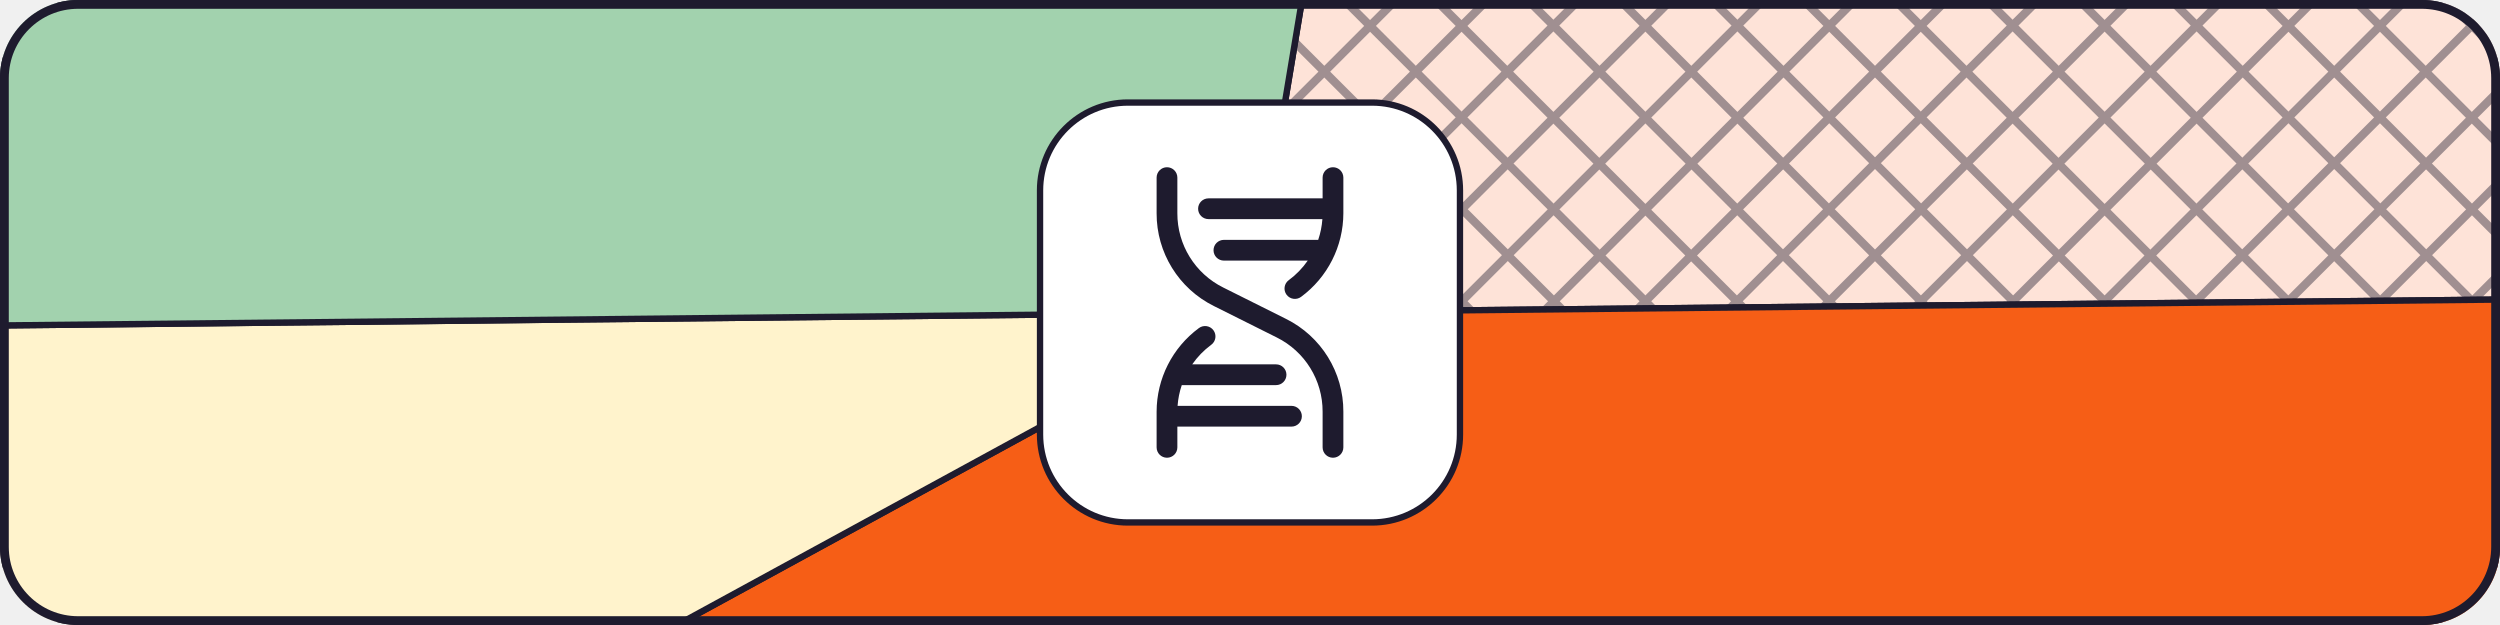
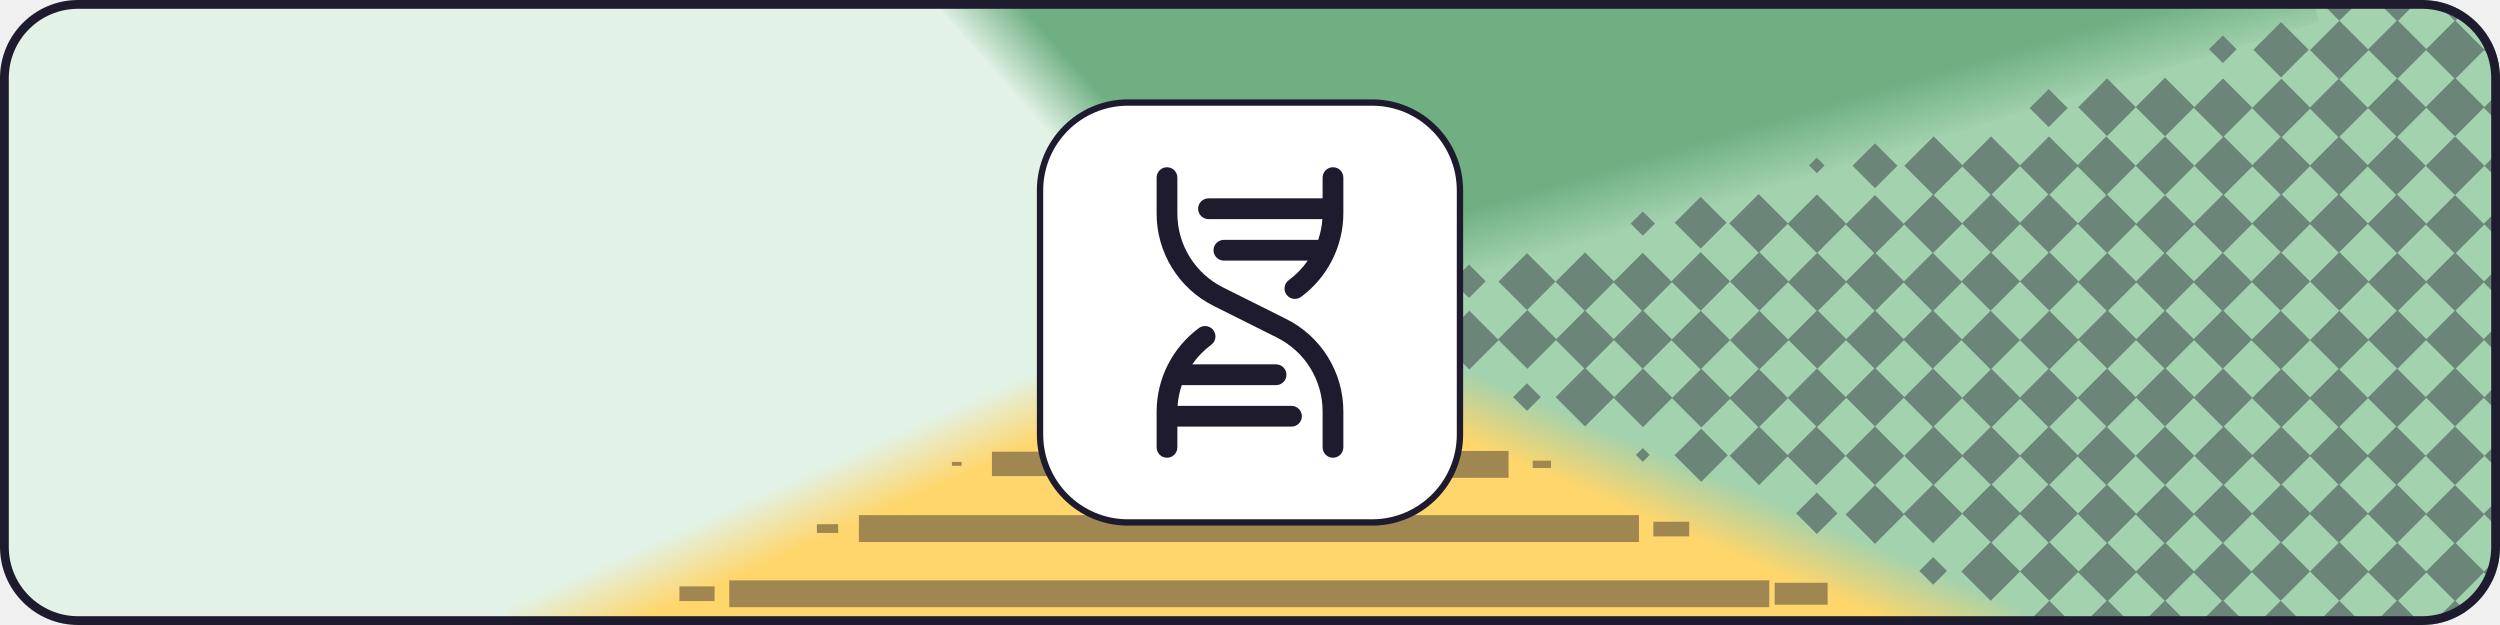
<svg xmlns="http://www.w3.org/2000/svg" viewBox="0 0 1024 256" width="1024" height="256" role="img">
  <defs>
-     <clipPath id="rp0">
-       <path d="M512 128L533.3 0L1024 0L1024 122.7Z" />
-     </clipPath>
+     <linearGradient id="rg0" gradientUnits="userSpaceOnUse" x1="446" y1="73" x2="466" y2="55">
+       <stop offset="0" stop-color="#E2F2E6" />
+       <stop offset="1" stop-color="#6FAF82" />
+     </linearGradient>
+     <linearGradient id="rg1" gradientUnits="userSpaceOnUse" x1="719" y1="51" x2="726.6" y2="77">
+       <stop offset="0" stop-color="#6FAF82" />
+       <stop offset="1" stop-color="#A2D2AE" />
+     </linearGradient>
+     <linearGradient id="rg2" gradientUnits="userSpaceOnUse" x1="666.6" y1="179.6" x2="656" y2="204.4">
+       <stop offset="0" stop-color="#A2D2AE" />
+       <stop offset="1" stop-color="#FFD66B" />
+     </linearGradient>
+     <linearGradient id="rg3" gradientUnits="userSpaceOnUse" x1="373.5" y1="204.3" x2="362.5" y2="179.7">
+       <stop offset="0" stop-color="#FFD66B" />
+       <stop offset="1" stop-color="#E2F2E6" />
+     </linearGradient>
    <clipPath id="rf">
      <rect width="1024" height="256" rx="32.0" />
    </clipPath>
  </defs>
  <g clip-path="url(#rf)">
-     <path d="M512 128L533.3 0L1024 0L1024 122.7Z" fill="#FEE3D8" />
-     <g clip-path="url(#rp0)">
-       <g transform="rotate(45 768 64)">
-         <path d="M477.5 -226.5V354.5M504 -226.5V354.5M530.7 -226.5V354.5M557.3 -226.5V354.5M584 -226.5V354.5M610.5 -226.5V354.5M637 -226.5V354.5M663.7 -226.5V354.5M690.3 -226.5V354.5M717 -226.5V354.5M743.5 -226.5V354.5M770 -226.5V354.5M796.7 -226.5V354.5M823.3 -226.5V354.5M850 -226.5V354.5M876.5 -226.5V354.5M903 -226.5V354.5M929.7 -226.5V354.5M956.3 -226.5V354.5M983 -226.5V354.5M1009.5 -226.5V354.5M1036 -226.5V354.5M477.5 -226.5H1058.5M477.5 -200H1058.5M477.5 -173.3H1058.5M477.5 -146.7H1058.5M477.5 -120H1058.5M477.5 -93.5H1058.5M477.5 -67H1058.5M477.5 -40.3H1058.5M477.5 -13.7H1058.5M477.5 13H1058.5M477.5 39.5H1058.5M477.5 66H1058.5M477.5 92.7H1058.5M477.5 119.3H1058.5M477.5 146H1058.5M477.5 172.5H1058.5M477.5 199H1058.5M477.5 225.7H1058.5M477.5 252.3H1058.5M477.5 279H1058.5M477.5 305.5H1058.5M477.5 332H1058.5" fill="none" stroke="#A08F91" stroke-width="3.4" stroke-linecap="round" />
-       </g>
+     <path d="M512 128L400 0L933.3 0Z" fill="#6FAF82" />
+     <path d="M512 128L933.3 0L1024 0L1024 256L810.7 256Z" fill="#A2D2AE" />
+     <path d="M512 128L810.7 256L224 256Z" fill="#FFD66B" />
+     <path d="M512 128L224 256L0 256L0 0L400 0Z" fill="#E2F2E6" />
+     <path d="M502 137L381 -1.3L401.3 -19L522 119Z" fill="url(#rg0)" />
+     <path d="M508 115L942.3 -17L950 9L516 141Z" fill="url(#rg1)" />
+     <path d="M517.3 115.6L828.3 249L817.7 273.6L506.7 140.4Z" fill="url(#rg2)" />
+     <path d="M517.5 140.3L217 273.7L206.3 249L506.5 115.7Z" fill="url(#rg3)" />
+     <g transform="rotate(45 768 128)">
+       <path d="M834.6 -141.4l17 0l0 17l-17 0ZM851.4 -158l17 0l0 17l-17 0ZM868 -141.4l17 0l0 17l-17 0ZM801 -108l17 0l0 17l-17 0ZM818 -124.6l17 0l0 17l-17 0ZM834.6 -108l17 0l0 17l-17 0ZM851.4 -124.6l17 0l0 17l-17 0ZM868 -108l17 0l0 17l-17 0ZM885 -124.6l17 0l0 17l-17 0ZM902 -108l17 0l0 17l-17 0ZM801.5 -73.7l16 0l0 16l-16 0ZM818 -91l17 0l0 17l-17 0ZM834.6 -74l17 0l0 17l-17 0ZM851.4 -91l17 0l0 17l-17 0ZM868 -74l17 0l0 17l-17 0ZM885 -91l17 0l0 17l-17 0ZM902 -74l17 0l0 17l-17 0ZM918.6 -91l17 0l0 17l-17 0ZM935.4 -74l17 0l0 17l-17 0ZM788.5 -53l8 0l0 8l-8 0ZM801 -40.6l17 0l0 17l-17 0ZM818 -57.4l17 0l0 17l-17 0ZM834.6 -40.6l17 0l0 17l-17 0ZM851.4 -57.4l17 0l0 17l-17 0ZM868 -40.6l17 0l0 17l-17 0ZM885 -57.4l17 0l0 17l-17 0ZM902 -40.6l17 0l0 17l-17 0ZM918.6 -57.4l17 0l0 17l-17 0ZM935.4 -40.6l17 0l0 17l-17 0ZM952 -57.4l17 0l0 17l-17 0ZM969 -40.6l17 0l0 17l-17 0ZM767.4 -7l16.7 0l0 16.7l-16.7 0ZM784 -24l17 0l0 17l-17 0ZM801 -7l17 0l0 17l-17 0ZM818 -24l17 0l0 17l-17 0ZM834.6 -7l17 0l0 17l-17 0ZM851.4 -24l17 0l0 17l-17 0ZM868 -7l17 0l0 17l-17 0ZM885 -24l17 0l0 17l-17 0ZM902 -7l17 0l0 17l-17 0ZM918.6 -24l17 0l0 17l-17 0ZM935.4 -7l17 0l0 17l-17 0ZM952 -24l17 0l0 17l-17 0ZM969 -7l17 0l0 17l-17 0ZM986 -24l17 0l0 17l-17 0ZM1002.6 -7l17 0l0 17l-17 0ZM753.6 13l11 0l0 11l-11 0ZM767.4 26.6l17 0l0 17l-17 0ZM784 10l17 0l0 17l-17 0ZM801 26.6l17 0l0 17l-17 0ZM818 10l17 0l0 17l-17 0ZM834.6 26.6l17 0l0 17l-17 0ZM851.4 10l17 0l0 17l-17 0ZM868 26.6l17 0l0 17l-17 0ZM885 10l17 0l0 17l-17 0ZM902 26.6l17 0l0 17l-17 0ZM918.6 10l17 0l0 17l-17 0ZM935.4 26.6l17 0l0 17l-17 0ZM952 10l17 0l0 17l-17 0ZM969 26.6l17 0l0 17l-17 0ZM986 10l17 0l0 17l-17 0ZM1002.6 26.6l17 0l0 17l-17 0ZM1019.4 10l17 0l0 17l-17 0ZM1036 26.6l17 0l0 17l-17 0ZM734 60l17 0l0 17l-17 0ZM750.6 43.4l17 0l0 17l-17 0ZM767.4 60l17 0l0 17l-17 0ZM784 43.4l17 0l0 17l-17 0ZM801 60l17 0l0 17l-17 0ZM818 43.4l17 0l0 17l-17 0ZM834.6 60l17 0l0 17l-17 0ZM851.4 43.4l17 0l0 17l-17 0ZM868 60l17 0l0 17l-17 0ZM885 43.4l17 0l0 17l-17 0ZM902 60l17 0l0 17l-17 0ZM918.6 43.4l17 0l0 17l-17 0ZM935.4 60l17 0l0 17l-17 0ZM952 43.4l17 0l0 17l-17 0ZM969 60l17 0l0 17l-17 0ZM986 43.4l17 0l0 17l-17 0ZM1002.6 60l17 0l0 17l-17 0ZM1019.4 43.4l17 0l0 17l-17 0ZM706.3 100l4.5 0l0 4.5l-4.5 0ZM719 79l13 0l0 13l-13 0ZM734 94l17 0l0 17l-17 0ZM750.6 77l17 0l0 17l-17 0ZM767.4 94l17 0l0 17l-17 0ZM784 77l17 0l0 17l-17 0ZM801 94l17 0l0 17l-17 0ZM818 77l17 0l0 17l-17 0ZM834.6 94l17 0l0 17l-17 0ZM851.4 77l17 0l0 17l-17 0ZM868 94l17 0l0 17l-17 0ZM885 77l17 0l0 17l-17 0ZM902 94l17 0l0 17l-17 0ZM918.6 77l17 0l0 17l-17 0ZM935.4 94l17 0l0 17l-17 0ZM952 77l17 0l0 17l-17 0ZM969 94l17 0l0 17l-17 0ZM986 77l17 0l0 17l-17 0ZM700 127.4l17 0l0 17l-17 0ZM717 110.6l17 0l0 17l-17 0ZM734 127.4l17 0l0 17l-17 0ZM750.6 110.6l17 0l0 17l-17 0ZM767.4 127.4l17 0l0 17l-17 0ZM784 110.6l17 0l0 17l-17 0ZM801 127.4l17 0l0 17l-17 0ZM818 110.6l17 0l0 17l-17 0ZM834.6 127.4l17 0l0 17l-17 0ZM851.4 110.6l17 0l0 17l-17 0ZM868 127.4l17 0l0 17l-17 0ZM885 110.6l17 0l0 17l-17 0ZM902 127.4l17 0l0 17l-17 0ZM918.6 110.6l17 0l0 17l-17 0ZM935.4 127.4l17 0l0 17l-17 0ZM952 110.6l17 0l0 17l-17 0ZM671.5 166l7 0l0 7l-7 0ZM684 145l15 0l0 15l-15 0ZM700 161l17 0l0 17l-17 0ZM717 144l17 0l0 17l-17 0ZM734 161l17 0l0 17l-17 0ZM750.6 144l17 0l0 17l-17 0ZM767.4 161l17 0l0 17l-17 0ZM784 144l17 0l0 17l-17 0ZM801 161l17 0l0 17l-17 0ZM818 144l17 0l0 17l-17 0ZM834.6 161l17 0l0 17l-17 0ZM851.4 144l17 0l0 17l-17 0ZM868 161l17 0l0 17l-17 0ZM885 144l17 0l0 17l-17 0ZM902 161l17 0l0 17l-17 0ZM918.6 144l17 0l0 17l-17 0ZM666.6 194.6l17 0l0 17l-17 0ZM683.4 178l17 0l0 17l-17 0ZM700 194.6l17 0l0 17l-17 0ZM717 178l17 0l0 17l-17 0ZM734 194.6l17 0l0 17l-17 0ZM750.6 178l17 0l0 17l-17 0ZM767.4 194.6l17 0l0 17l-17 0ZM784 178l17 0l0 17l-17 0ZM803.3 197l12 0l0 12l-12 0ZM818 178l17 0l0 17l-17 0ZM855.7 182l8 0l0 8l-8 0ZM636.5 231.7l9.7 0l0 9.7l-9.7 0ZM650 211.6l16.5 0l0 16.5l-16.5 0ZM666.6 228l17 0l0 17l-17 0ZM683.4 211.4l17 0l0 17l-17 0ZM700 228l17 0l0 17l-17 0ZM717 211.4l17 0l0 17l-17 0ZM740 234.5l4 0l0 4l-4 0ZM751.3 212l15.4 0l0 15.4l-15.4 0ZM635.3 264l12 0l0 12l-12 0ZM650 245l17 0l0 17l-17 0ZM687.7 249.3l8 0l0 8l-8 0Z" fill="#6B8578" />
    </g>
-     <path d="M512 128L533.3 0L1024 0L1024 122.7Z" fill="none" stroke="#1E1B2E" stroke-width="2.6" stroke-linejoin="round" />
-     <path d="M512 128L1024 122.7L1024 256L277.3 256Z" fill="#F65E16" />
-     <path d="M512 128L1024 122.7L1024 256L277.3 256Z" fill="none" stroke="#1E1B2E" stroke-width="2.6" stroke-linejoin="round" />
-     <path d="M512 128L277.3 256L0 256L0 133.3Z" fill="#FFF3CC" />
-     <path d="M512 128L277.3 256L0 256L0 133.3Z" fill="none" stroke="#1E1B2E" stroke-width="2.6" stroke-linejoin="round" />
-     <path d="M512 128L0 133.3L0 0L533.3 0Z" fill="#A2D2AE" />
-     <path d="M512 128L0 133.3L0 0L533.3 0Z" fill="none" stroke="#1E1B2E" stroke-width="2.6" stroke-linejoin="round" />
+     <g transform="rotate(90 517.3 192)">
+       <path d="M591 -117.7l7.7 0l0 19l-7.7 0ZM589.7 -95l11 0l0 26.4l-11 0ZM589.5 -68.6l11 0l0 27l-11 0ZM564 -39.3l9 0l0 21.7l-9 0ZM589.5 -42l11 0l0 27l-11 0ZM563 -15.4l11 0l0 27l-11 0ZM589.5 -15.4l11 0l0 27l-11 0ZM539 17.4l6 0l0 14.7l-6 0ZM563 11l11 0l0 27l-11 0ZM589.5 11l11 0l0 27l-11 0ZM536.3 38l11 0l0 27l-11 0ZM563 38l11 0l0 27l-11 0ZM589.5 38l11 0l0 27l-11 0ZM514 74l3 0l0 7.5l-3 0ZM536.3 64.4l11 0l0 27l-11 0ZM563 64.4l11 0l0 27l-11 0ZM589.5 64.4l11 0l0 27l-11 0ZM510 91.4l11 0l0 26.4l-11 0ZM536.3 91l11 0l0 27l-11 0ZM563 91l11 0l0 27l-11 0ZM589.5 91l11 0l0 27l-11 0ZM509.7 117.6l11 0l0 27l-11 0ZM536.3 117.6l11 0l0 27l-11 0ZM563 117.6l11 0l0 27l-11 0ZM589.5 117.6l11 0l0 27l-11 0ZM509.7 144l11 0l0 27l-11 0ZM536.3 144l11 0l0 27l-11 0ZM563 144l11 0l0 27l-11 0ZM589.5 144l11 0l0 27l-11 0ZM536.3 171l11 0l0 27l-11 0ZM563 171l11 0l0 27l-11 0ZM589.5 171l11 0l0 27l-11 0ZM536.3 197.4l11 0l0 27l-11 0ZM563 197.4l11 0l0 27l-11 0ZM589.5 197.4l11 0l0 27l-11 0ZM509.7 224l11 0l0 27l-11 0ZM536.3 224l11 0l0 27l-11 0ZM563 224l11 0l0 27l-11 0ZM589.5 224l11 0l0 27l-11 0ZM509.7 250.6l11 0l0 27l-11 0ZM536.3 250.6l11 0l0 27l-11 0ZM563 250.6l11 0l0 27l-11 0ZM589.5 250.6l11 0l0 27l-11 0ZM510.3 278.5l10 0l0 24.5l-10 0ZM536.3 277l11 0l0 27l-11 0ZM563 277l11 0l0 27l-11 0ZM589.5 277l11 0l0 27l-11 0ZM514.5 315.4l1.6 0l0 4l-1.6 0ZM536.3 304l11 0l0 27l-11 0ZM563 304l11 0l0 27l-11 0ZM589.5 304l11 0l0 27l-11 0ZM536.3 330.5l11 0l0 27l-11 0ZM563 330.4l11 0l0 27l-11 0ZM589.5 330.4l11 0l0 27l-11 0ZM540 366l3.6 0l0 8.7l-3.6 0ZM563 357l11 0l0 27l-11 0ZM589.5 357l11 0l0 27l-11 0ZM563 383.6l11 0l0 27l-11 0ZM589.5 383.6l11 0l0 27l-11 0ZM565.5 416.6l6 0l0 14.4l-6 0ZM589.5 410l11 0l0 27l-11 0ZM589.5 437l11 0l0 27l-11 0ZM591 467l8 0l0 20l-8 0ZM589.5 490l11 0l0 27l-11 0Z" fill="#A08751" />
+     </g>
  </g>
  <rect x="426" y="42" width="172" height="172" rx="36" fill="#FFFFFF" stroke="#1E1B2E" stroke-width="2.6" stroke-linejoin="round" />
  <g transform="translate(444 60) scale(0.5312)">
    <path d="M200,204.5V232a8,8,0,0,1-16,0V204.5a63.67,63.67,0,0,0-35.38-57.25l-48.4-24.19A79.58,79.58,0,0,1,56,51.5V24a8,8,0,0,1,16,0V51.5a63.67,63.67,0,0,0,35.38,57.25l48.4,24.19A79.58,79.58,0,0,1,200,204.5ZM160,200H72.17a63.59,63.59,0,0,1,3.23-16h72.71a8,8,0,0,0,0-16H83.46a63.71,63.71,0,0,1,14.65-15.08A8,8,0,1,0,88.64,140,80.27,80.27,0,0,0,56,204.5V232a8,8,0,0,0,16,0V216h88a8,8,0,0,0,0-16ZM192,16a8,8,0,0,0-8,8V40H96a8,8,0,0,0,0,16h87.83a63.59,63.59,0,0,1-3.23,16H107.89a8,8,0,1,0,0,16h64.65a63.71,63.71,0,0,1-14.65,15.08,8,8,0,0,0,9.47,12.9A80.27,80.27,0,0,0,200,51.5V24A8,8,0,0,0,192,16Z" fill="#1E1B2E" />
  </g>
  <rect x="1.8" y="1.8" width="1020.4" height="252.4" rx="30.2" fill="none" stroke="#1E1B2E" stroke-width="3.6" />
</svg>
